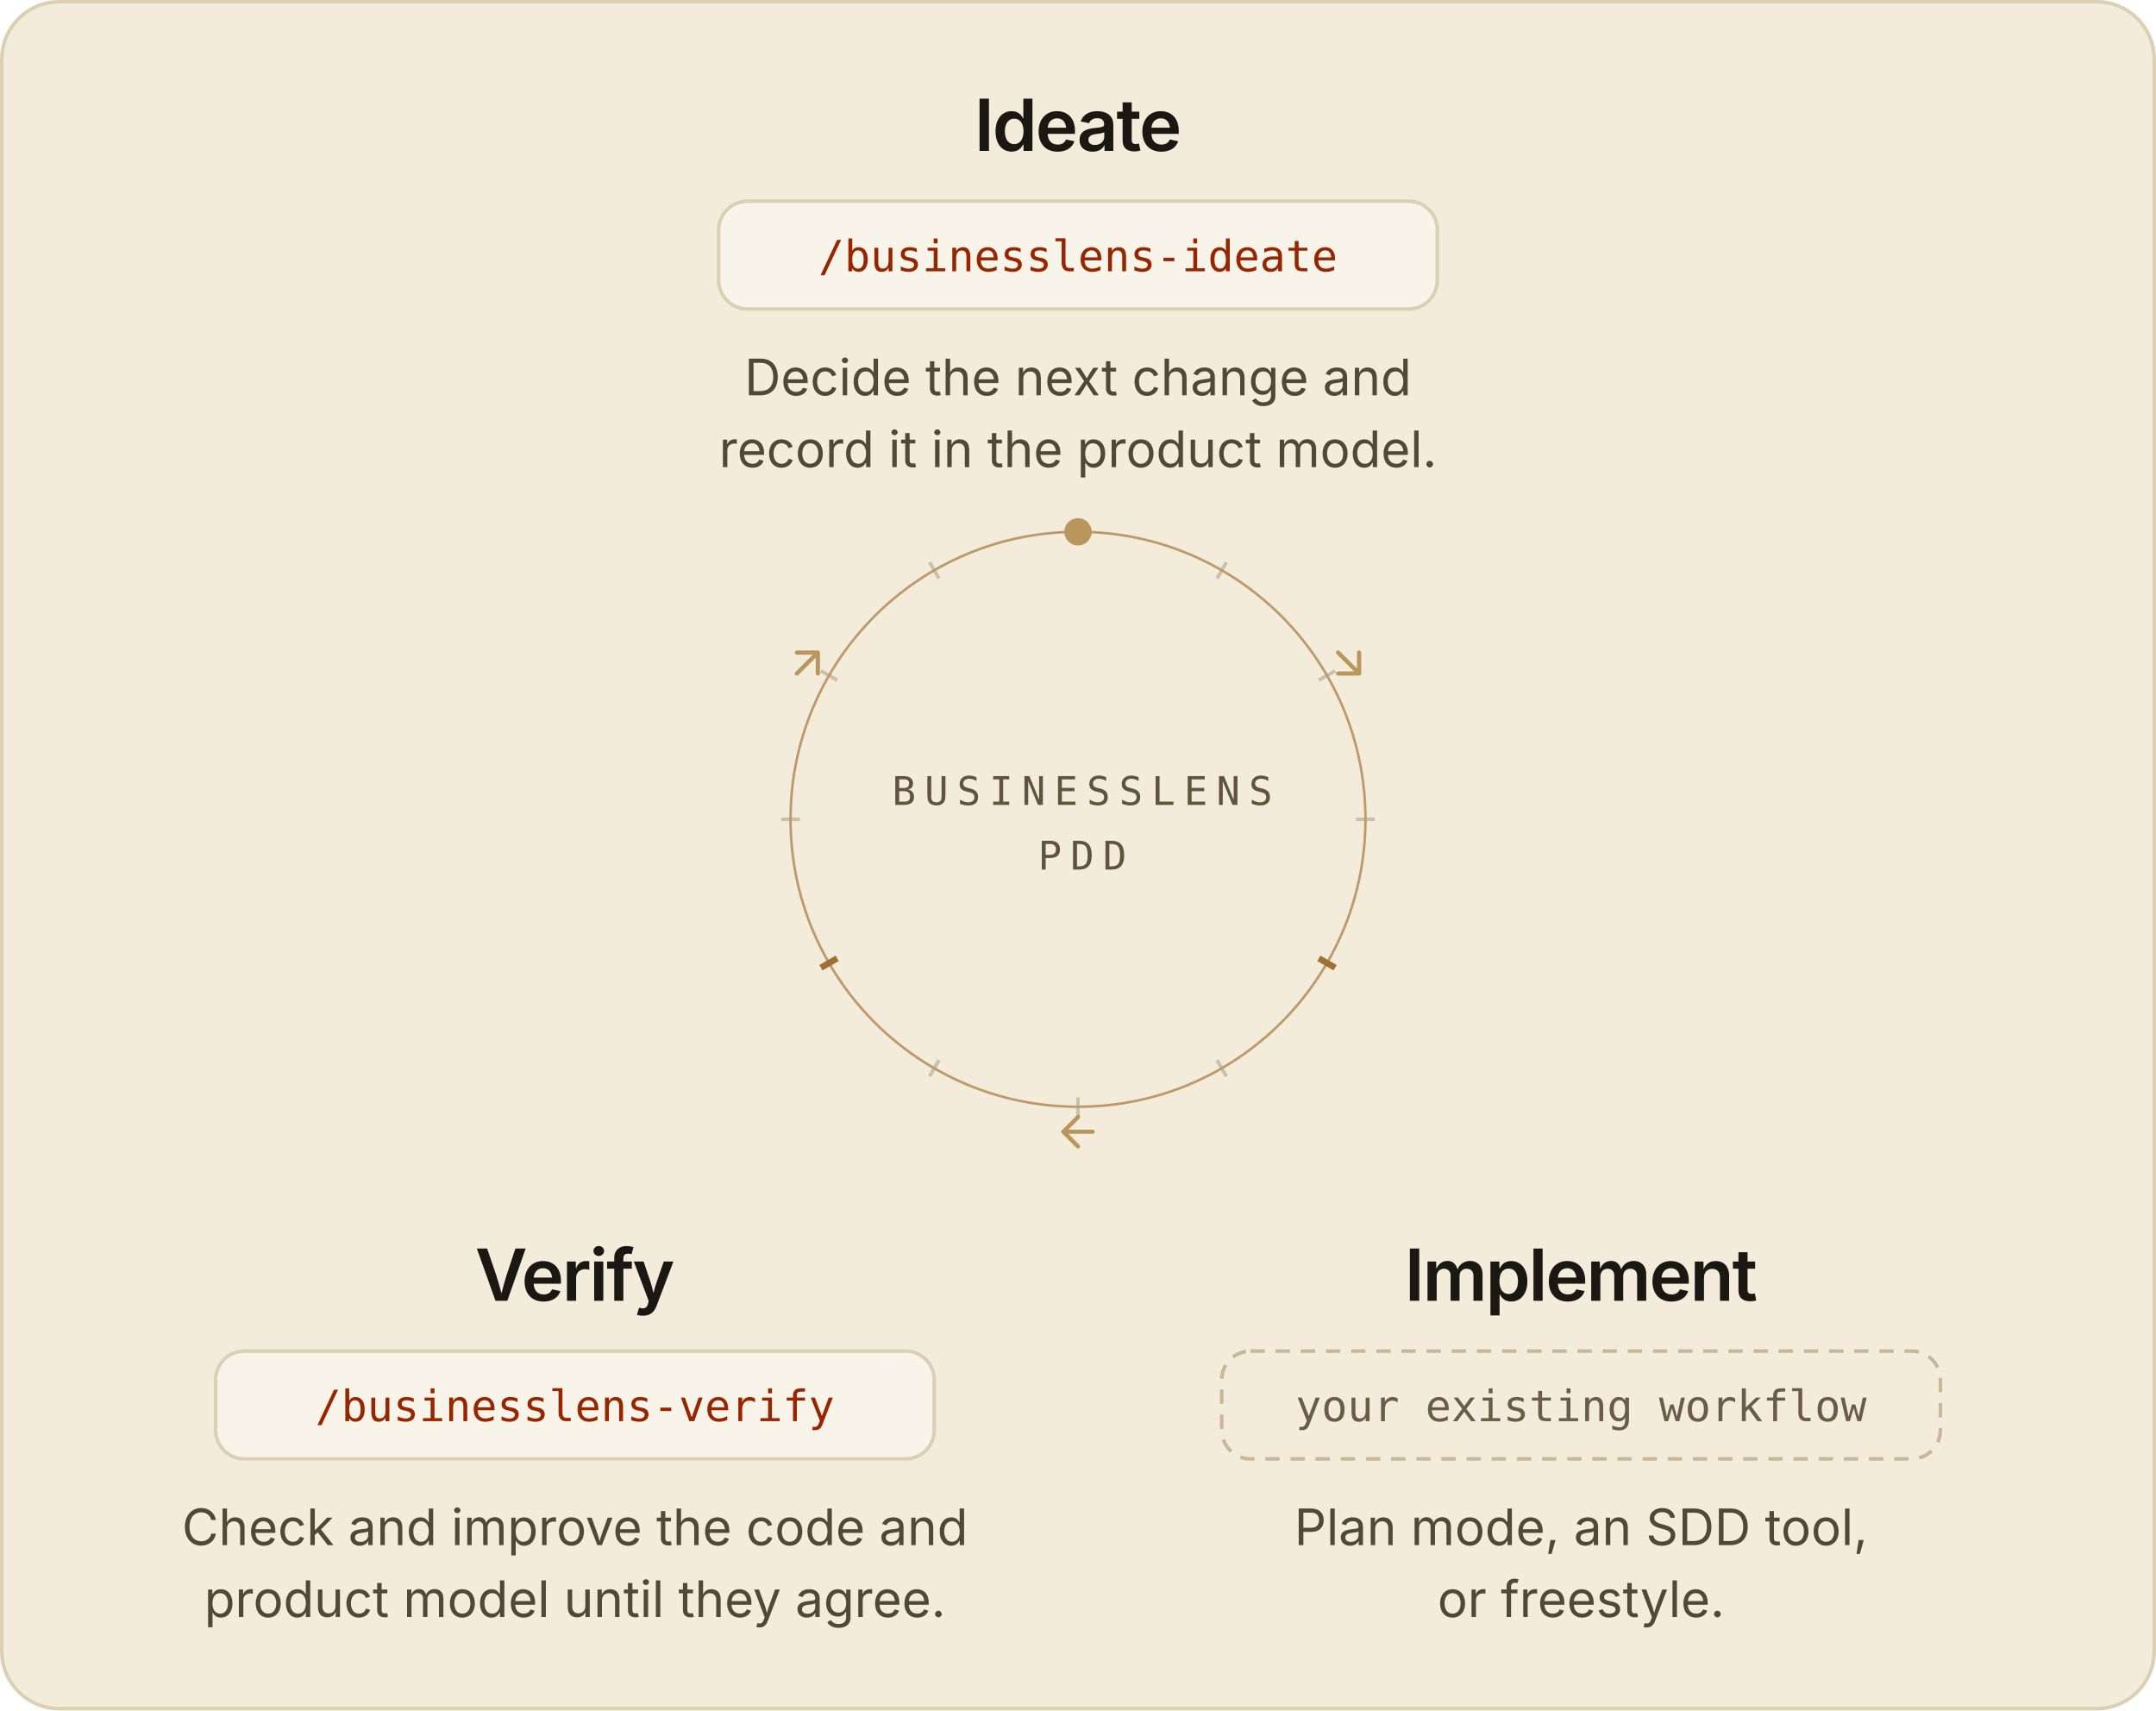
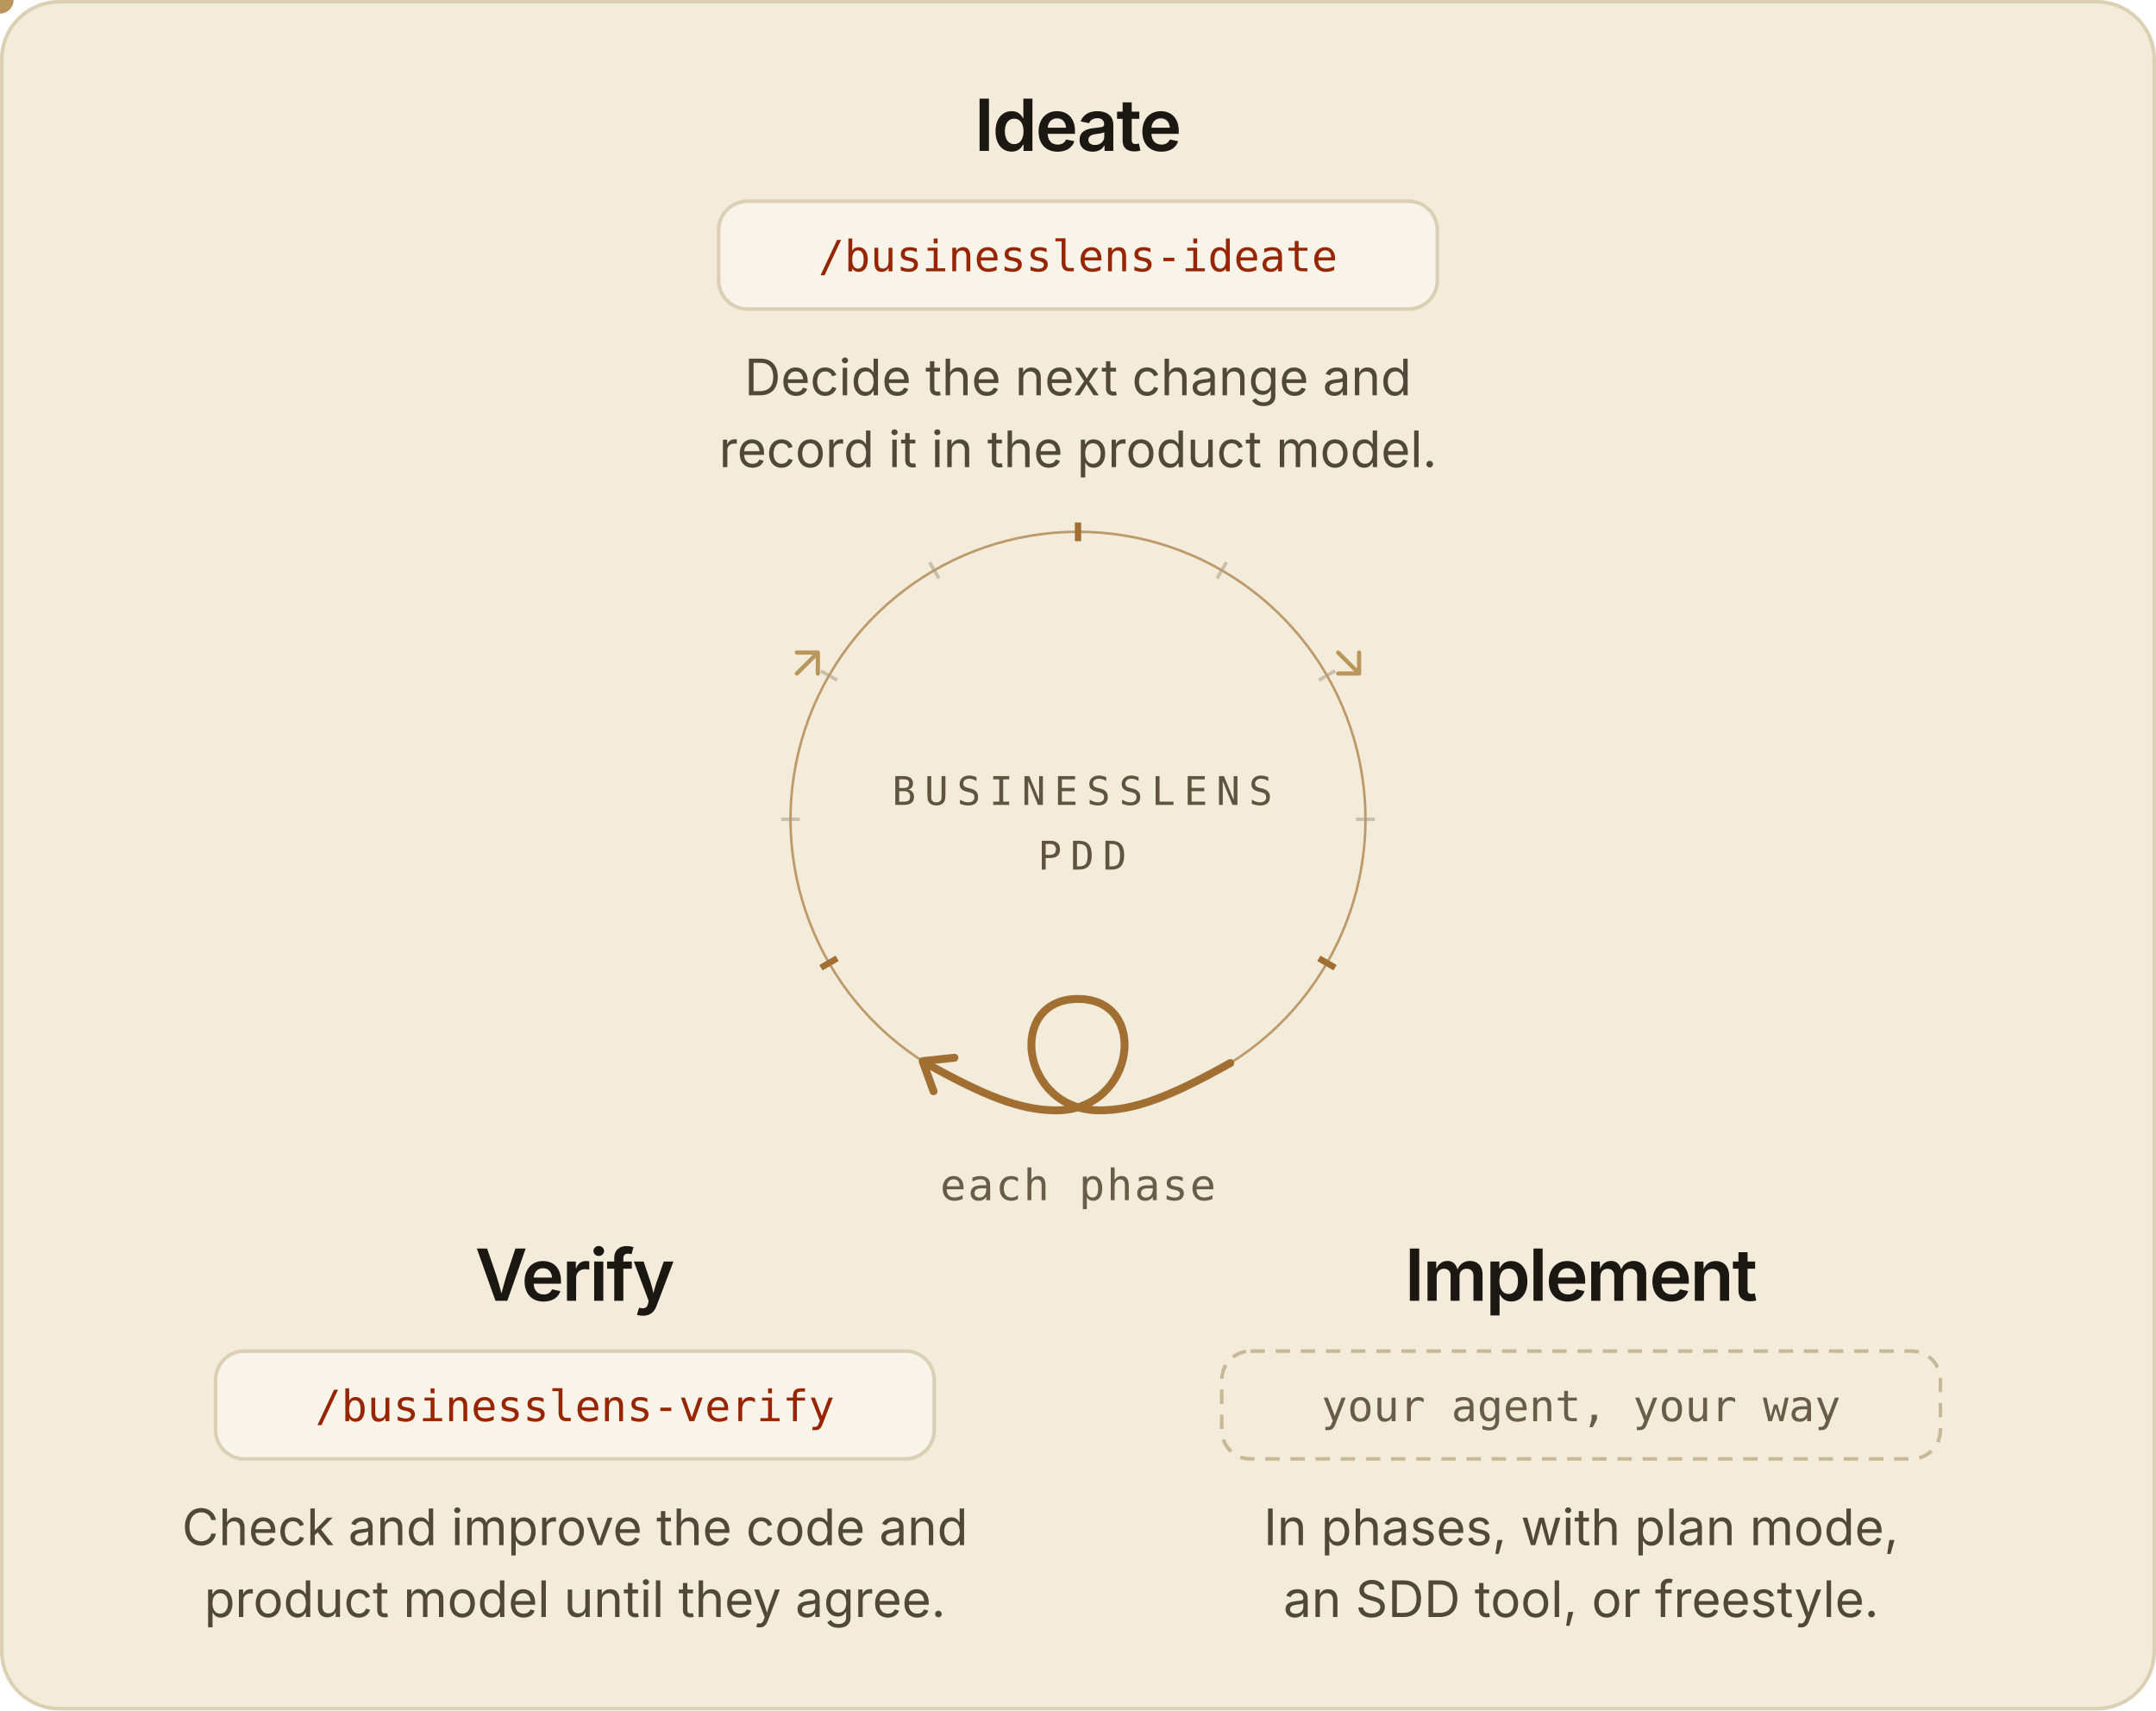
<svg xmlns="http://www.w3.org/2000/svg" viewBox="0 0 600 476" width="600" height="476" role="img" aria-labelledby="title">
  <style>
text{text-anchor:middle;font-family:Inter,-apple-system,BlinkMacSystemFont,"Segoe UI",Helvetica,Arial,sans-serif}
.h{font-size:20px;font-weight:600;letter-spacing:-0.5px;fill:#1b1713}
.note{font-size:14px;fill:#514839}
.cmd,.ownt,.mark{font-family:"IBM Plex Mono",ui-monospace,SFMono-Regular,Menlo,Consolas,monospace;font-size:12px}
.cmd{fill:#972600}
.ownt{fill:#695c48}
.mark{font-size:11px;font-weight:500;letter-spacing:2.4px;fill:#605440}
.pill{fill:#f9f4e9;stroke:#dbcfb4}
.own{fill:none;stroke:#c9b898;stroke-dasharray:4 3}
.ring{fill:none;stroke:#a06f31;stroke-width:.7;opacity:.65}
.t{stroke:#ab9d81;stroke-width:1;opacity:.55}
.c{stroke:#a06f31;stroke-width:1.75}
.disc{fill:#f4ecdb}
.arrow{fill:none;stroke:#b8965c;stroke-width:2;stroke-linecap:round;stroke-linejoin:round}
- .dot{fill:#b8965c;transform-box:view-box;transform-origin:300px 228px}
- @media (prefers-reduced-motion:no-preference){.dot{animation:orbit 22s linear infinite}}
- @keyframes orbit{to{transform:rotate(360deg)}}
+ .curl{fill:none;stroke:#a06f31;stroke-width:2.2;stroke-linecap:round;stroke-linejoin:round}
+ .swapnote{font-family:"IBM Plex Mono",ui-monospace,SFMono-Regular,Menlo,Consolas,monospace;font-size:12px;letter-spacing:.5px;fill:#695c48}
+ .dot{fill:#b8965c}
+ .dot-rest{display:none}
+ @media (prefers-reduced-motion:reduce){.dot-run{display:none}.dot-rest{display:inline}}
</style>
  <rect x=".5" y=".5" width="599" height="475" rx="16" fill="#f4ecdb" stroke="#dbcfb4" />
  <text class="h" x="300" y="42">Ideate</text>
  <rect class="pill" x="200.0" y="56" width="200" height="30" rx="8" />
  <text class="cmd" x="300" y="75.5">/businesslens-ideate</text>
  <text class="note" x="300" y="110">Decide the next change and</text>
  <text class="note" x="300" y="130">record it in the product model.</text>
  <circle class="disc" cx="375.31" cy="184.52" r="12" />
  <path class="arrow" transform="translate(368.31 177.52) scale(0.5833)" d="M7 7l10 10 M17 7v10H7" />
-   <circle class="disc" cx="300.0" cy="314.96" r="12" />
-   <path class="arrow" transform="translate(293.0 307.96) scale(0.5833)" d="M12 19l-7-7 7-7 M19 12H5" />
  <circle class="disc" cx="224.69" cy="184.52" r="12" />
  <path class="arrow" transform="translate(217.69 177.52) scale(0.5833)" d="M7 7h10v10 M7 17L17 7" />
-   <circle class="ring" cx="300" cy="228" r="80" />
+   <path class="ring" d="M257.61 295.84 A80 80 0 1 1 342.39 295.84" />
+   <path class="curl" d="M342.39 295.84 C 326 305, 316 309, 306 309 C 284 309, 280 278, 300 278 C 320 278, 316 309, 294 309 C 284 309, 274 305, 257.61 295.84" />
+   <path class="curl" d="M-6 -5.5 L1 0 L-6 5.5" transform="translate(257.61 295.84) rotate(212)" />
+   <text class="swapnote" x="300" y="334">each phase</text>
  <line class="c" x1="300.0" y1="145.39" x2="300.0" y2="150.61" />
  <line class="t" x1="341.3" y1="156.46" x2="338.7" y2="160.98" />
  <line class="t" x1="371.54" y1="186.7" x2="367.02" y2="189.3" />
  <line class="t" x1="382.61" y1="228.0" x2="377.39" y2="228.0" />
  <line class="c" x1="371.54" y1="269.3" x2="367.02" y2="266.7" />
-   <line class="t" x1="341.3" y1="299.54" x2="338.7" y2="295.02" />
-   <line class="t" x1="300.0" y1="310.61" x2="300.0" y2="305.39" />
-   <line class="t" x1="258.7" y1="299.54" x2="261.3" y2="295.02" />
  <line class="c" x1="228.46" y1="269.3" x2="232.98" y2="266.7" />
  <line class="t" x1="217.39" y1="228.0" x2="222.61" y2="228.0" />
  <line class="t" x1="228.46" y1="186.7" x2="232.98" y2="189.3" />
  <line class="t" x1="258.7" y1="156.46" x2="261.3" y2="160.98" />
  <text class="mark" x="301.2" y="224">BUSINESSLENS</text>
  <text class="mark" x="301.2" y="242">PDD</text>
-   <circle class="dot" cx="300" cy="148" r="3.8" />
+   <circle class="dot dot-run" r="3.8">
+     <animateMotion dur="22s" repeatCount="indefinite" path="M300 148 A80 80 0 0 1 342.39 295.84 C 326 305, 316 309, 306 309 C 284 309, 280 278, 300 278 C 320 278, 316 309, 294 309 C 284 309, 274 305, 257.61 295.84 A80 80 0 0 1 300 148" />
+   </circle>
+   <circle class="dot dot-rest" cx="300" cy="148" r="3.8" />
  <text class="h" x="160" y="362">Verify</text>
  <rect class="pill" x="60.0" y="376" width="200" height="30" rx="8" />
  <text class="cmd" x="160" y="395.5">/businesslens-verify</text>
  <text class="note" x="160" y="430">Check and improve the code and</text>
  <text class="note" x="160" y="450">product model until they agree.</text>
  <text class="h" x="440" y="362">Implement</text>
  <rect class="own" x="340.0" y="376" width="200" height="30" rx="8" />
-   <text class="ownt" x="440" y="395.5">your existing workflow</text>
-   <text class="note" x="440" y="430">Plan mode, an SDD tool,</text>
-   <text class="note" x="440" y="450">or freestyle.</text>
+   <text class="ownt" x="440" y="395.5">your agent, your way</text>
+   <text class="note" x="440" y="430">In phases, with plan mode,</text>
+   <text class="note" x="440" y="450">an SDD tool, or freestyle.</text>
</svg>
